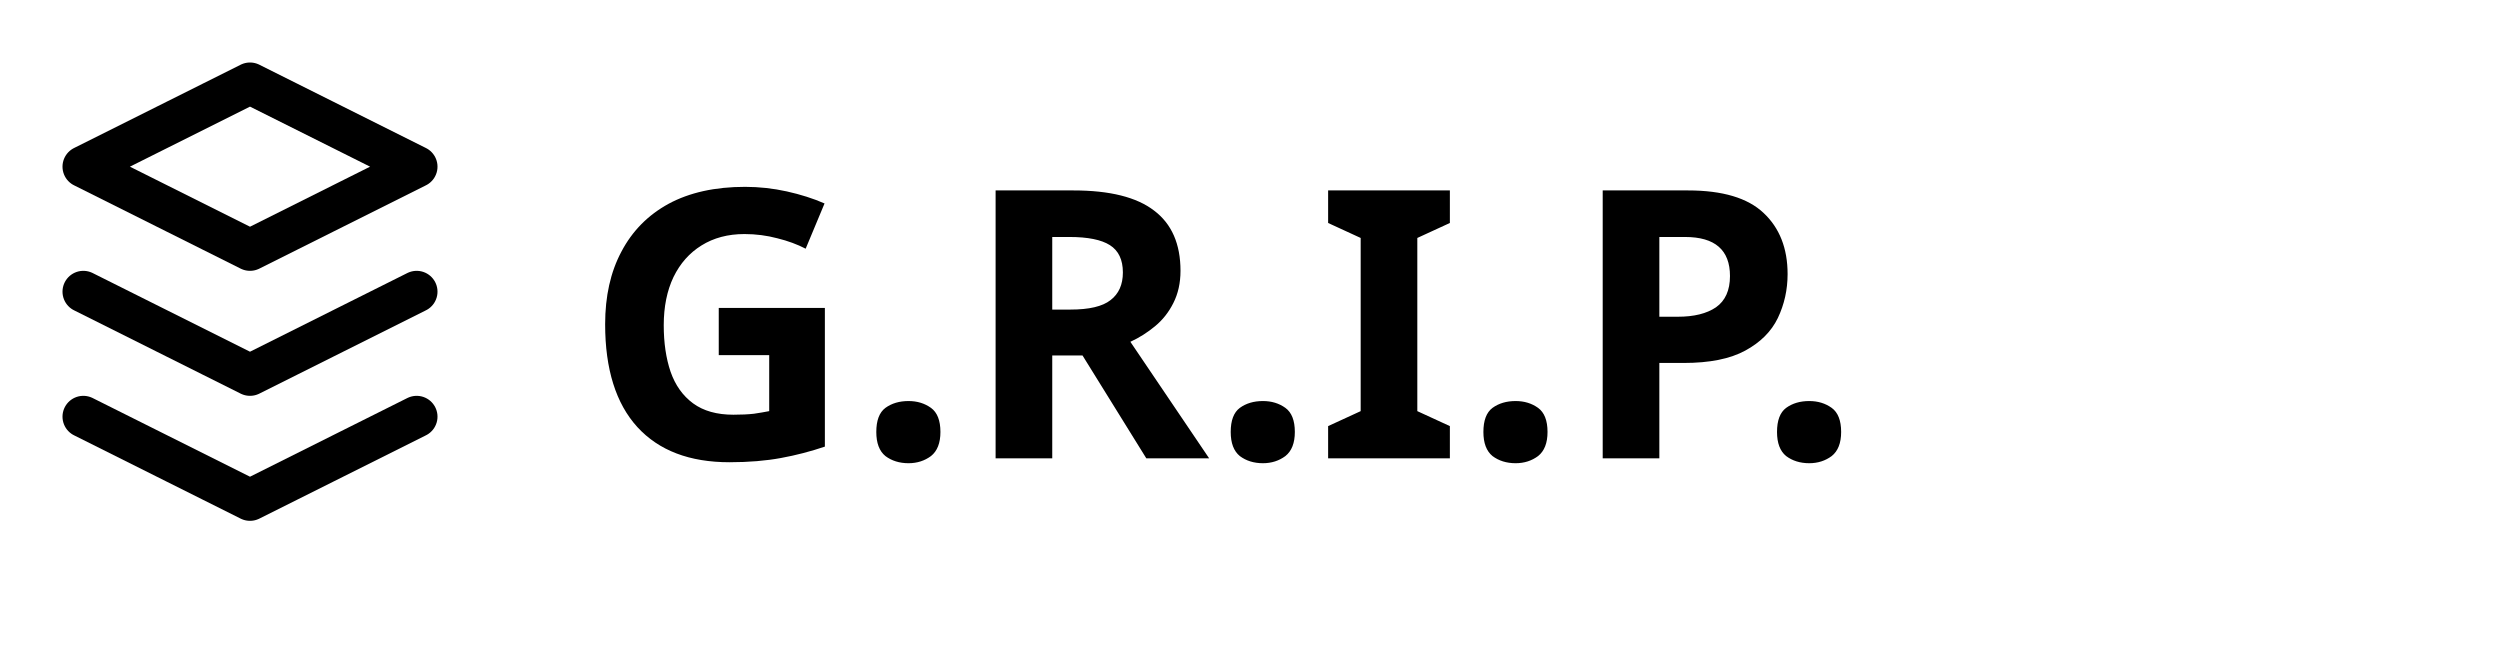
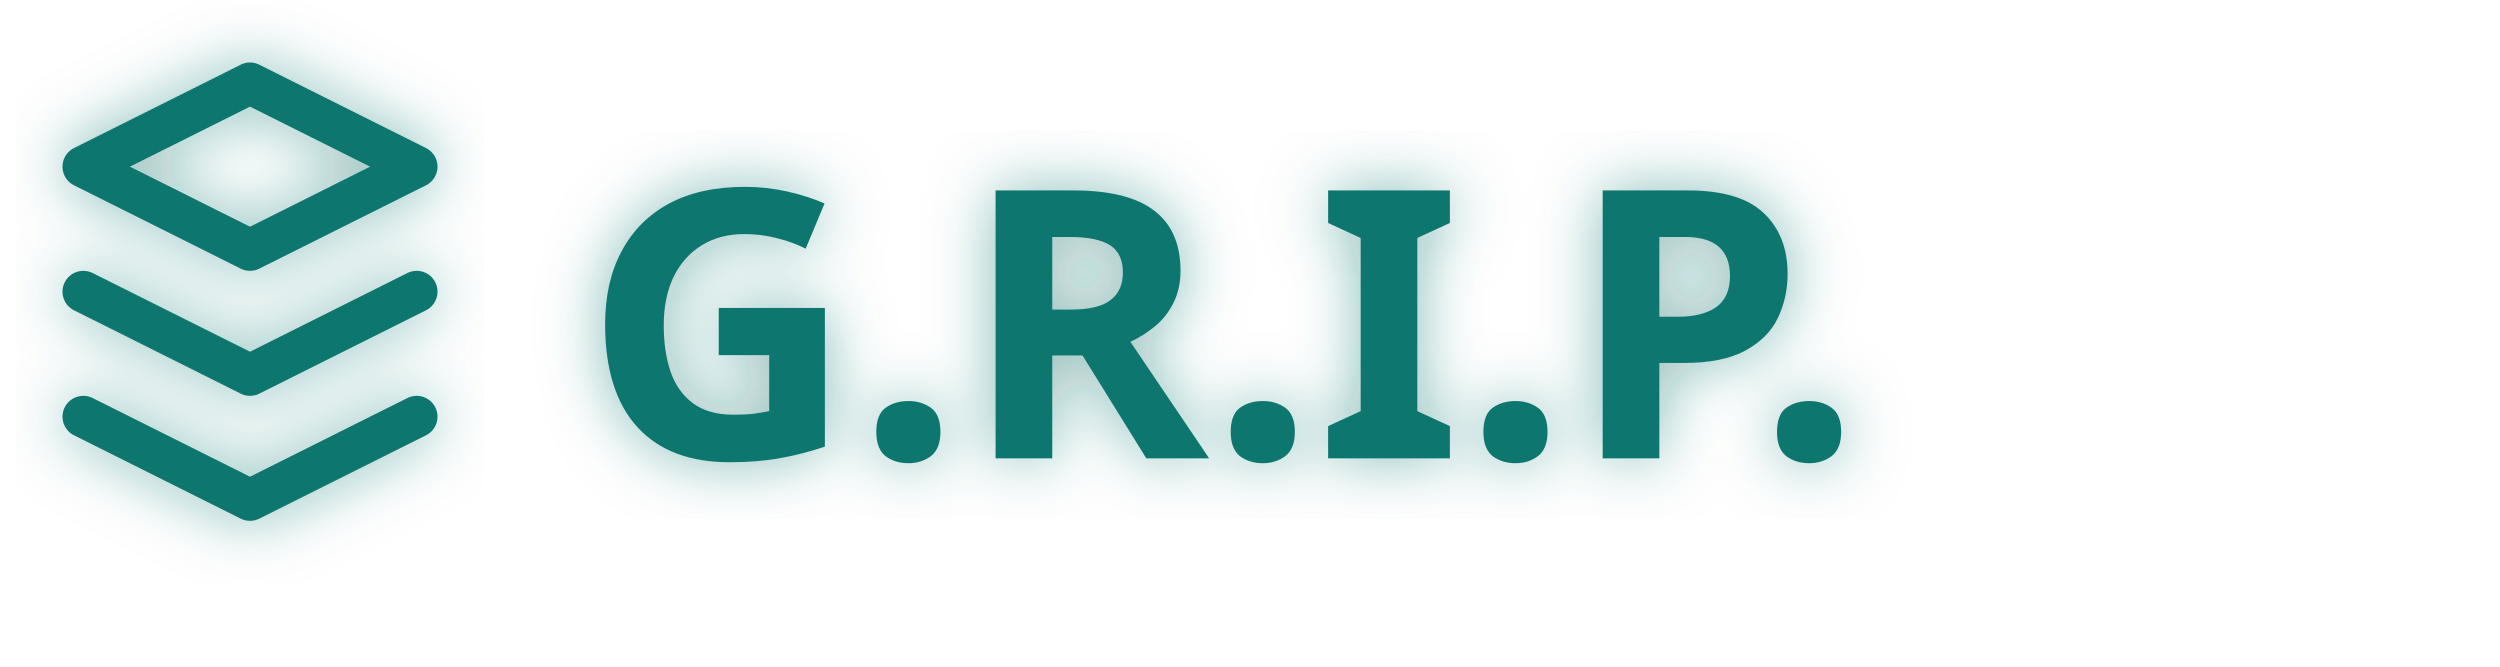
<svg xmlns="http://www.w3.org/2000/svg" viewBox="0 0 120 32" fill="none" aria-hidden="true">
-   <g stroke="currentColor" stroke-width="2" stroke-linecap="round" stroke-linejoin="round">
+   <defs>
+     <filter id="logo-glow" x="-20%" y="-20%" width="140%" height="140%">
+       <feGaussianBlur stdDeviation="1.5" result="blur" />
+       <feFlood flood-color="#0f766e" flood-opacity="0.5" />
+       <feComposite in2="blur" operator="in" />
+       <feMerge>
+         <feMergeNode />
+         <feMergeNode in="SourceGraphic" />
+       </feMerge>
+     </filter>
+   </defs>
+   <g stroke="#0f766e" stroke-width="2" stroke-linecap="round" stroke-linejoin="round" filter="url(#logo-glow)">
    <path d="M12 4L4 8L12 12L20 8L12 4Z" />
    <path d="M4 20L12 24L20 20" />
    <path d="M4 14L12 18L20 14" />
  </g>
-   <text x="28" y="22" font-family="system-ui, sans-serif" font-size="18" font-weight="700" fill="currentColor">G.R.I.P.</text>
+   <text x="28" y="22" font-family="system-ui, sans-serif" font-size="18" font-weight="700" fill="#0f766e" filter="url(#logo-glow)">G.R.I.P.</text>
</svg>
